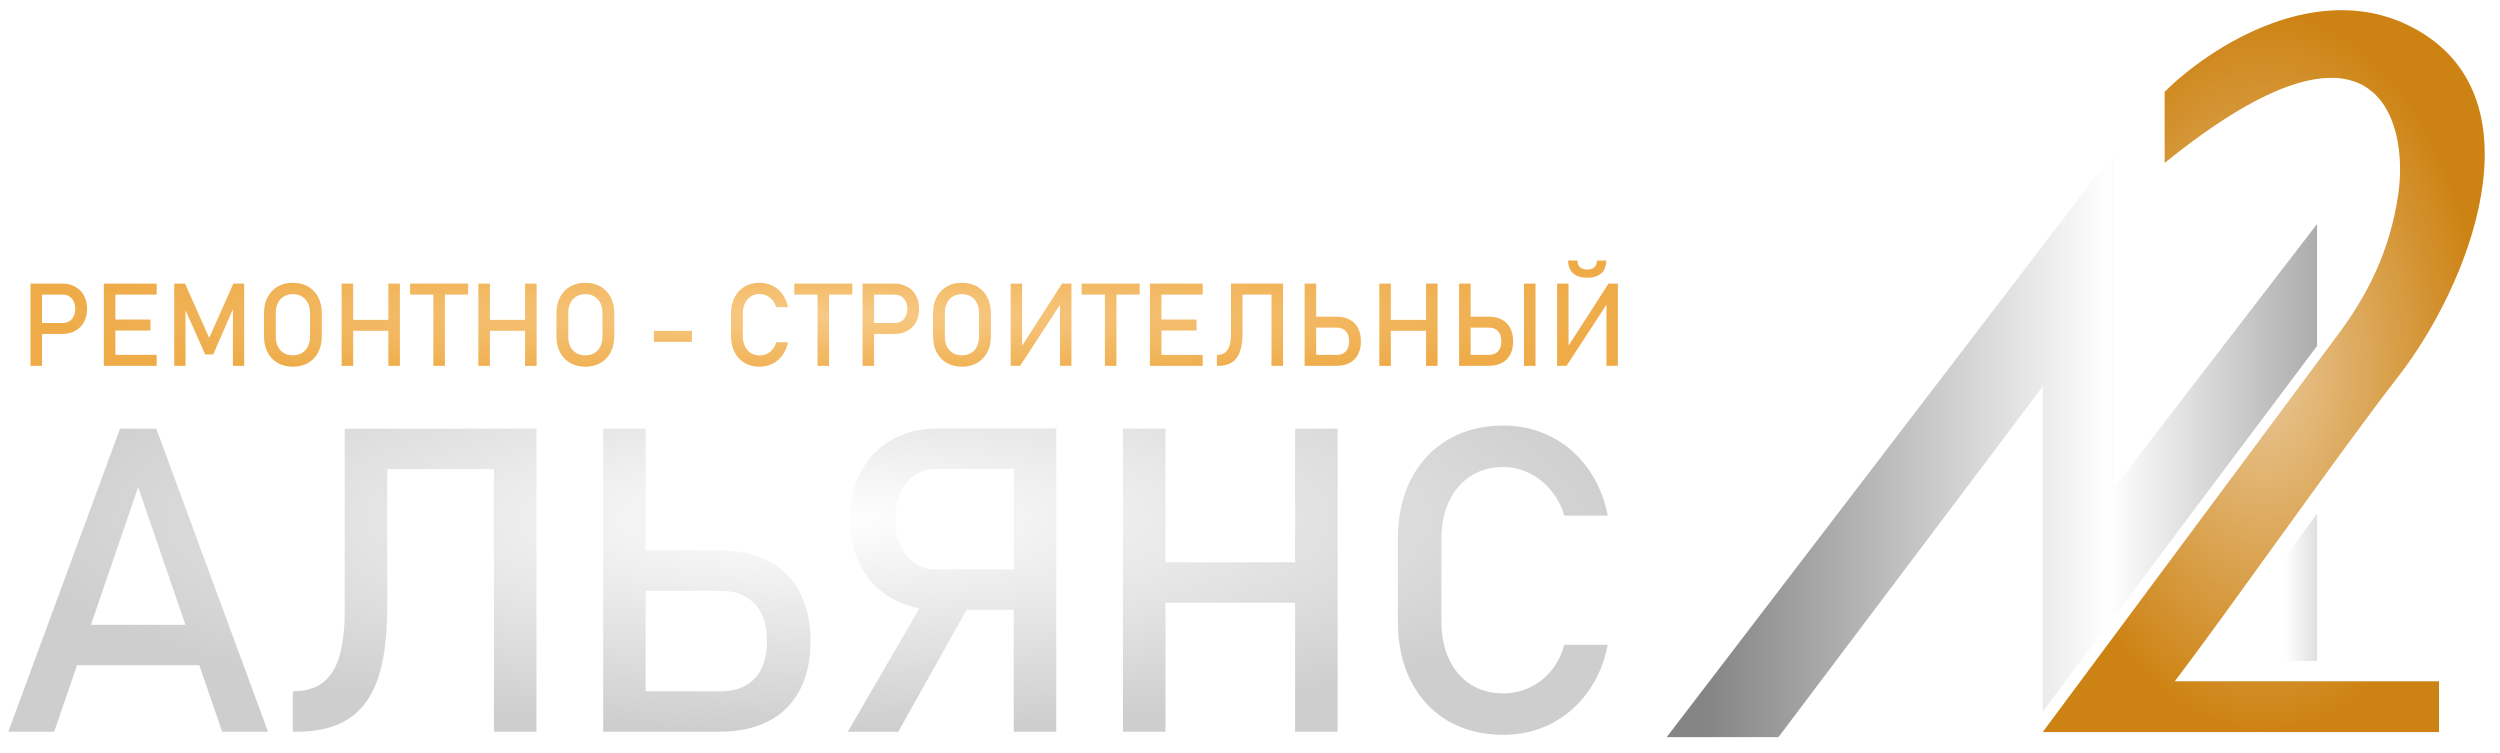
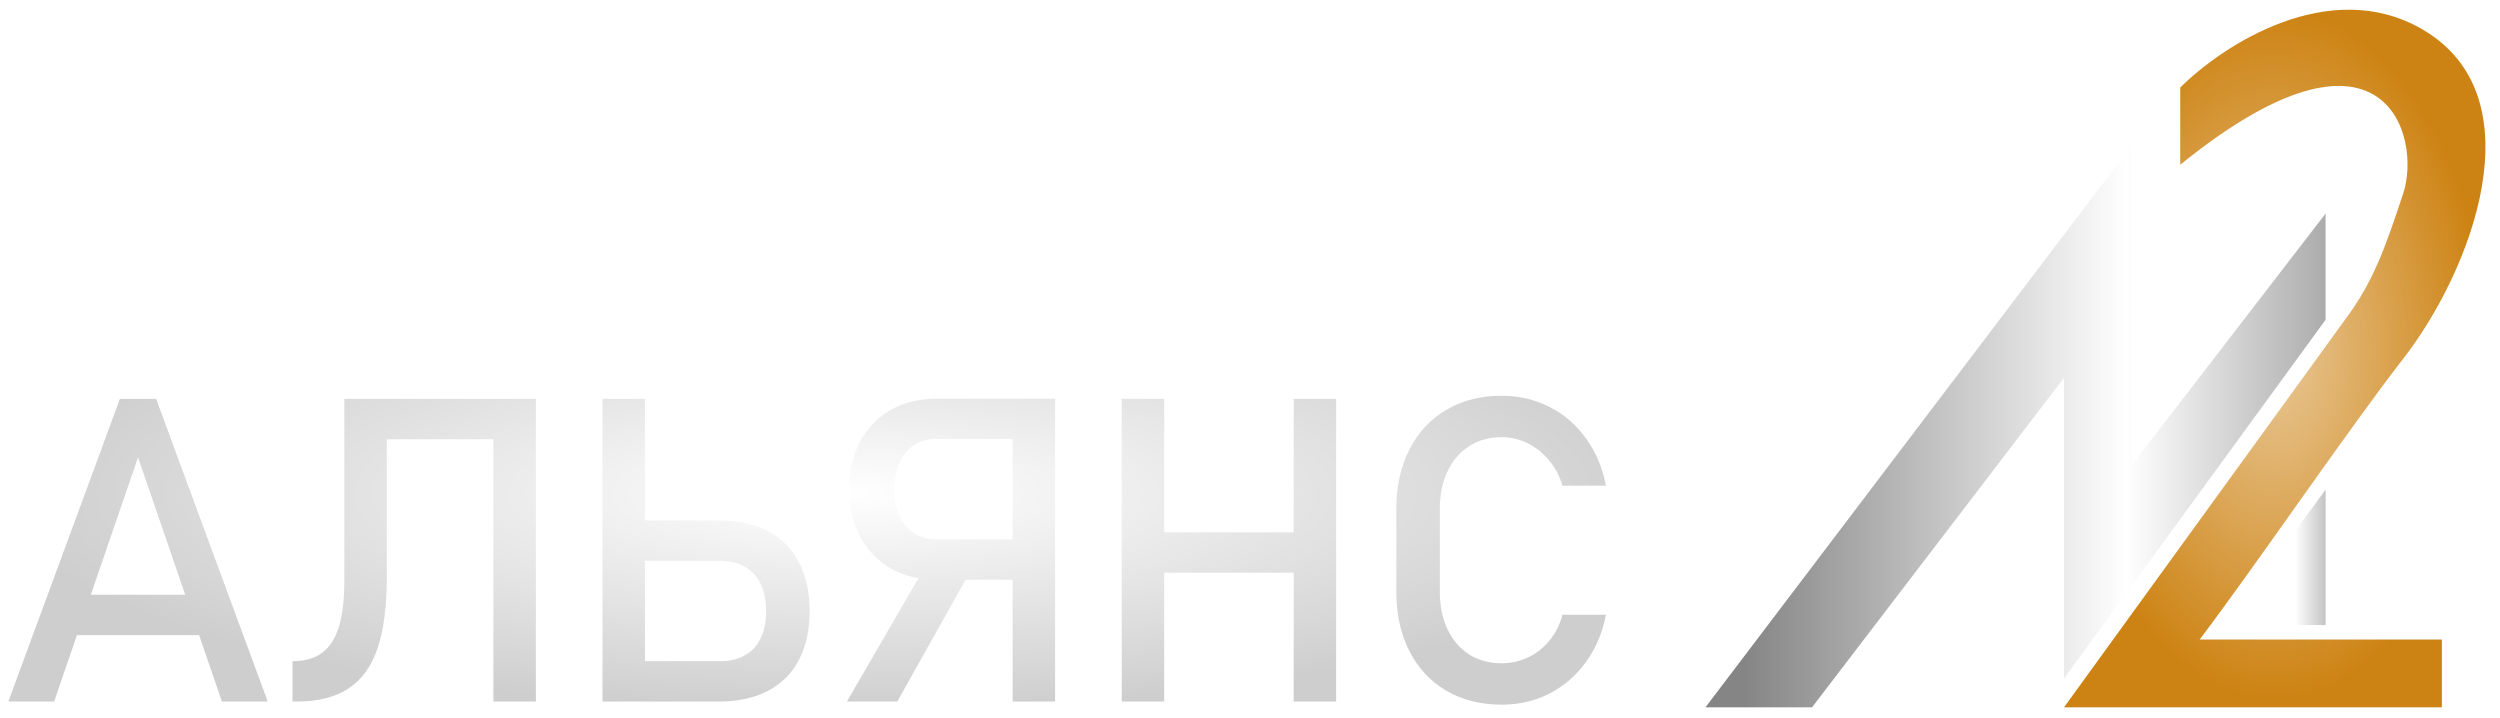
- <svg xmlns="http://www.w3.org/2000/svg" width="123" height="37" viewBox="0 0 123 37" fill="none">
-   <path d="M114 32.518V25.268L110.5 30.018V32.518H114Z" fill="url(#paint0_linear)" />
-   <path d="M82 36.268H87.5L100.5 19.018V35.018L114 17.018V11.018L104 24.018V7.518L82 36.268Z" fill="url(#paint1_linear)" />
-   <path d="M100.5 36.018H120V33.518H107C109.667 30.018 115.2 22.118 118 18.518C121.5 14.018 125 5.018 119 1.518C114.2 -1.282 108.667 2.352 106.5 4.518V8.018C117 -0.482 118.5 6.018 118 9.518C117.6 12.318 116.5 14.5 115 16.5L100.5 36.018Z" fill="url(#paint2_radial)" />
-   <path d="M5.906 21.091H7.69L13.187 36H10.931L6.798 23.972L2.666 36H0.41L5.906 21.091ZM2.943 30.74H10.787V32.729H2.943V30.74ZM14.407 34.011C15.009 34.011 15.494 33.874 15.863 33.601C16.239 33.32 16.516 32.89 16.694 32.309C16.872 31.721 16.96 30.959 16.96 30.022V21.091H19.052V29.899C19.052 31.334 18.898 32.5 18.591 33.395C18.283 34.284 17.805 34.94 17.155 35.364C16.506 35.788 15.658 36 14.612 36H14.407V34.011ZM24.302 21.091H26.394V36H24.302V21.091ZM18.263 21.091H25.41V23.08H18.263V21.091ZM30.752 34.011H35.469C35.948 34.011 36.354 33.915 36.689 33.724C37.031 33.532 37.291 33.252 37.469 32.883C37.646 32.514 37.735 32.069 37.735 31.55C37.735 31.023 37.646 30.576 37.469 30.206C37.291 29.837 37.031 29.557 36.689 29.366C36.354 29.168 35.948 29.068 35.469 29.068H30.752V27.079H35.397C36.341 27.079 37.147 27.253 37.817 27.602C38.487 27.951 38.996 28.46 39.345 29.13C39.7 29.8 39.878 30.606 39.878 31.55C39.878 32.486 39.7 33.29 39.345 33.959C38.996 34.623 38.487 35.128 37.817 35.477C37.147 35.826 36.341 36 35.397 36H30.752V34.011ZM29.676 21.091H31.767V36H29.676V21.091ZM46.154 30.002C45.3 30.002 44.544 29.817 43.888 29.448C43.239 29.079 42.733 28.559 42.37 27.889C42.008 27.212 41.827 26.43 41.827 25.541C41.827 24.652 42.005 23.873 42.36 23.203C42.722 22.526 43.228 22.003 43.878 21.634C44.534 21.265 45.293 21.081 46.154 21.081H51.055V23.07H46.072C45.669 23.07 45.313 23.172 45.006 23.377C44.705 23.582 44.469 23.873 44.298 24.249C44.134 24.618 44.052 25.049 44.052 25.541C44.052 26.033 44.134 26.467 44.298 26.843C44.469 27.212 44.708 27.5 45.016 27.705C45.324 27.91 45.675 28.012 46.072 28.012H51.055V30.002H46.154ZM45.734 29.068L47.815 29.54L44.196 36H41.714L45.734 29.068ZM49.876 21.081H51.968V36H49.876V21.081ZM63.719 21.091H65.811V36H63.719V21.091ZM55.25 21.091H57.342V36H55.25V21.091ZM56.552 27.664H64.827V29.653H56.552V27.664ZM73.963 36.154C72.931 36.154 72.022 35.925 71.236 35.467C70.457 35.009 69.852 34.359 69.421 33.519C68.99 32.678 68.775 31.704 68.775 30.596V26.505C68.775 25.398 68.99 24.423 69.421 23.582C69.852 22.742 70.457 22.092 71.236 21.634C72.022 21.169 72.931 20.937 73.963 20.937C74.818 20.937 75.604 21.122 76.322 21.491C77.04 21.853 77.638 22.369 78.116 23.039C78.602 23.709 78.93 24.485 79.101 25.367H76.958C76.828 24.902 76.609 24.488 76.301 24.126C76.001 23.757 75.645 23.473 75.235 23.275C74.825 23.077 74.401 22.977 73.963 22.977C73.355 22.977 72.822 23.125 72.364 23.419C71.906 23.712 71.55 24.126 71.297 24.659C71.044 25.186 70.918 25.801 70.918 26.505V30.596C70.918 31.294 71.044 31.909 71.297 32.442C71.55 32.975 71.906 33.389 72.364 33.683C72.822 33.97 73.355 34.113 73.963 34.113C74.408 34.113 74.832 34.021 75.235 33.836C75.645 33.652 76.001 33.378 76.301 33.016C76.609 32.654 76.828 32.223 76.958 31.724H79.101C78.93 32.606 78.602 33.382 78.116 34.052C77.631 34.722 77.029 35.241 76.312 35.61C75.594 35.973 74.811 36.154 73.963 36.154Z" fill="url(#paint3_radial)" />
-   <path d="M1.793 15.89H3.087C3.21 15.89 3.317 15.862 3.41 15.804C3.503 15.746 3.574 15.665 3.625 15.559C3.677 15.453 3.702 15.332 3.702 15.194C3.702 15.055 3.677 14.933 3.625 14.827C3.574 14.721 3.503 14.64 3.41 14.582C3.317 14.523 3.21 14.493 3.087 14.493H1.793V13.953H3.068C3.309 13.953 3.522 14.005 3.705 14.109C3.889 14.211 4.031 14.356 4.131 14.543C4.233 14.731 4.284 14.948 4.284 15.194C4.284 15.441 4.233 15.658 4.131 15.846C4.031 16.031 3.889 16.175 3.705 16.277C3.522 16.379 3.309 16.43 3.068 16.43H1.793V15.89ZM1.501 13.953H2.069V18H1.501V13.953ZM5.109 13.953H5.677V18H5.109V13.953ZM5.385 17.46H7.709V18H5.385V17.46ZM5.385 15.721H7.403V16.261H5.385V15.721ZM5.385 13.953H7.709V14.493H5.385V13.953ZM11.481 13.953H12.013V18H11.459V14.969L11.487 15.147L10.491 17.438H10.095L9.099 15.203L9.127 14.969V18H8.573V13.953H9.105L10.293 16.625L11.481 13.953ZM14.411 18.042C14.129 18.042 13.88 17.98 13.665 17.858C13.45 17.734 13.283 17.559 13.164 17.335C13.047 17.108 12.989 16.847 12.989 16.55V15.403C12.989 15.106 13.047 14.846 13.164 14.621C13.283 14.395 13.45 14.22 13.665 14.098C13.88 13.974 14.129 13.912 14.411 13.912C14.693 13.912 14.941 13.974 15.157 14.098C15.372 14.22 15.538 14.395 15.655 14.621C15.774 14.846 15.833 15.106 15.833 15.403V16.55C15.833 16.847 15.774 17.108 15.655 17.335C15.538 17.559 15.372 17.734 15.157 17.858C14.941 17.98 14.693 18.042 14.411 18.042ZM14.411 17.482C14.578 17.482 14.724 17.445 14.85 17.371C14.979 17.295 15.077 17.188 15.146 17.051C15.216 16.912 15.251 16.751 15.251 16.569V15.384C15.251 15.202 15.216 15.042 15.146 14.905C15.077 14.766 14.979 14.659 14.85 14.585C14.724 14.509 14.578 14.471 14.411 14.471C14.244 14.471 14.096 14.509 13.968 14.585C13.842 14.659 13.744 14.766 13.673 14.905C13.604 15.042 13.57 15.202 13.57 15.384V16.569C13.57 16.751 13.604 16.912 13.673 17.051C13.744 17.188 13.842 17.295 13.968 17.371C14.096 17.445 14.244 17.482 14.411 17.482ZM19.107 13.953H19.675V18H19.107V13.953ZM16.808 13.953H17.376V18H16.808V13.953ZM17.162 15.737H19.408V16.277H17.162V15.737ZM21.321 14.284H21.889V18H21.321V14.284ZM20.177 13.953H23.033V14.493H20.177V13.953ZM25.834 13.953H26.402V18H25.834V13.953ZM23.535 13.953H24.103V18H23.535V13.953ZM23.889 15.737H26.135V16.277H23.889V15.737ZM28.8 18.042C28.518 18.042 28.269 17.98 28.054 17.858C27.838 17.734 27.672 17.559 27.553 17.335C27.436 17.108 27.377 16.847 27.377 16.55V15.403C27.377 15.106 27.436 14.846 27.553 14.621C27.672 14.395 27.838 14.22 28.054 14.098C28.269 13.974 28.518 13.912 28.8 13.912C29.082 13.912 29.33 13.974 29.546 14.098C29.761 14.22 29.927 14.395 30.044 14.621C30.163 14.846 30.222 15.106 30.222 15.403V16.55C30.222 16.847 30.163 17.108 30.044 17.335C29.927 17.559 29.761 17.734 29.546 17.858C29.33 17.98 29.082 18.042 28.8 18.042ZM28.8 17.482C28.967 17.482 29.113 17.445 29.239 17.371C29.367 17.295 29.466 17.188 29.534 17.051C29.605 16.912 29.64 16.751 29.64 16.569V15.384C29.64 15.202 29.605 15.042 29.534 14.905C29.466 14.766 29.367 14.659 29.239 14.585C29.113 14.509 28.967 14.471 28.8 14.471C28.633 14.471 28.485 14.509 28.357 14.585C28.231 14.659 28.133 14.766 28.062 14.905C27.993 15.042 27.959 15.202 27.959 15.384V16.569C27.959 16.751 27.993 16.912 28.062 17.051C28.133 17.188 28.231 17.295 28.357 17.371C28.485 17.445 28.633 17.482 28.8 17.482ZM34.043 16.28V16.82H32.173V16.28H34.043ZM37.374 18.042C37.094 18.042 36.847 17.98 36.634 17.855C36.423 17.731 36.258 17.555 36.142 17.326C36.025 17.098 35.966 16.834 35.966 16.533V15.423C35.966 15.122 36.025 14.858 36.142 14.63C36.258 14.401 36.423 14.225 36.634 14.101C36.847 13.975 37.094 13.912 37.374 13.912C37.606 13.912 37.82 13.962 38.015 14.062C38.209 14.16 38.372 14.3 38.502 14.482C38.633 14.664 38.722 14.874 38.769 15.114H38.187C38.152 14.988 38.093 14.875 38.009 14.777C37.927 14.677 37.831 14.6 37.72 14.546C37.608 14.492 37.493 14.465 37.374 14.465C37.209 14.465 37.065 14.505 36.94 14.585C36.816 14.665 36.719 14.777 36.651 14.922C36.582 15.065 36.548 15.232 36.548 15.423V16.533C36.548 16.723 36.582 16.89 36.651 17.034C36.719 17.179 36.816 17.291 36.94 17.371C37.065 17.449 37.209 17.488 37.374 17.488C37.495 17.488 37.61 17.463 37.72 17.413C37.831 17.363 37.927 17.288 38.009 17.19C38.093 17.092 38.152 16.975 38.187 16.839H38.769C38.722 17.079 38.633 17.289 38.502 17.471C38.37 17.653 38.207 17.794 38.012 17.894C37.817 17.993 37.605 18.042 37.374 18.042ZM40.223 14.284H40.791V18H40.223V14.284ZM39.079 13.953H41.935V14.493H39.079V13.953ZM42.729 15.89H44.023C44.146 15.89 44.254 15.862 44.346 15.804C44.439 15.746 44.511 15.665 44.561 15.559C44.612 15.453 44.639 15.332 44.639 15.194C44.639 15.055 44.612 14.933 44.561 14.827C44.511 14.721 44.439 14.64 44.346 14.582C44.254 14.523 44.146 14.493 44.023 14.493H42.729V13.953H44.004C44.245 13.953 44.458 14.005 44.641 14.109C44.825 14.211 44.967 14.356 45.067 14.543C45.169 14.731 45.22 14.948 45.22 15.194C45.22 15.441 45.169 15.658 45.067 15.846C44.967 16.031 44.825 16.175 44.641 16.277C44.458 16.379 44.245 16.43 44.004 16.43H42.729V15.89ZM42.437 13.953H43.005V18H42.437V13.953ZM47.328 18.042C47.046 18.042 46.798 17.98 46.583 17.858C46.367 17.734 46.2 17.559 46.081 17.335C45.965 17.108 45.906 16.847 45.906 16.55V15.403C45.906 15.106 45.965 14.846 46.081 14.621C46.2 14.395 46.367 14.22 46.583 14.098C46.798 13.974 47.046 13.912 47.328 13.912C47.61 13.912 47.859 13.974 48.074 14.098C48.289 14.22 48.456 14.395 48.572 14.621C48.691 14.846 48.751 15.106 48.751 15.403V16.55C48.751 16.847 48.691 17.108 48.572 17.335C48.456 17.559 48.289 17.734 48.074 17.858C47.859 17.98 47.61 18.042 47.328 18.042ZM47.328 17.482C47.495 17.482 47.642 17.445 47.768 17.371C47.896 17.295 47.995 17.188 48.063 17.051C48.134 16.912 48.169 16.751 48.169 16.569V15.384C48.169 15.202 48.134 15.042 48.063 14.905C47.995 14.766 47.896 14.659 47.768 14.585C47.642 14.509 47.495 14.471 47.328 14.471C47.161 14.471 47.014 14.509 46.886 14.585C46.76 14.659 46.661 14.766 46.591 14.905C46.522 15.042 46.488 15.202 46.488 15.384V16.569C46.488 16.751 46.522 16.912 46.591 17.051C46.661 17.188 46.76 17.295 46.886 17.371C47.014 17.445 47.161 17.482 47.328 17.482ZM52.153 17.997V14.816L52.22 14.888L50.191 17.997H49.726V13.953H50.288V17.182L50.221 17.109L52.256 13.953H52.715V17.997H52.153ZM54.361 14.284H54.929V18H54.361V14.284ZM53.218 13.953H56.073V14.493H53.218V13.953ZM56.575 13.953H57.143V18H56.575V13.953ZM56.851 17.46H59.175V18H56.851V17.46ZM56.851 15.721H58.869V16.261H56.851V15.721ZM56.851 13.953H59.175V14.493H56.851V13.953ZM59.872 17.46C60.035 17.46 60.167 17.423 60.267 17.349C60.369 17.273 60.444 17.156 60.493 16.998C60.541 16.838 60.565 16.632 60.565 16.377V13.953H61.133V16.344C61.133 16.734 61.091 17.05 61.008 17.293C60.924 17.534 60.794 17.712 60.618 17.827C60.442 17.942 60.212 18 59.928 18H59.872V17.46ZM62.558 13.953H63.126V18H62.558V13.953ZM60.919 13.953H62.858V14.493H60.919V13.953ZM64.48 17.46H65.76C65.89 17.46 66 17.434 66.091 17.382C66.184 17.33 66.254 17.254 66.303 17.154C66.351 17.054 66.375 16.933 66.375 16.792C66.375 16.649 66.351 16.528 66.303 16.427C66.254 16.327 66.184 16.251 66.091 16.199C66 16.145 65.89 16.119 65.76 16.119H64.48V15.579H65.74C65.996 15.579 66.215 15.626 66.397 15.721C66.579 15.815 66.717 15.953 66.812 16.135C66.908 16.317 66.957 16.536 66.957 16.792C66.957 17.046 66.908 17.264 66.812 17.446C66.717 17.626 66.579 17.763 66.397 17.858C66.215 17.953 65.996 18 65.74 18H64.48V17.46ZM64.187 13.953H64.755V18H64.187V13.953ZM70.162 13.953H70.729V18H70.162V13.953ZM67.863 13.953H68.43V18H67.863V13.953ZM68.216 15.737H70.462V16.277H68.216V15.737ZM72.08 17.46H73.249C73.379 17.46 73.49 17.434 73.581 17.382C73.673 17.33 73.744 17.254 73.792 17.154C73.84 17.054 73.865 16.933 73.865 16.792C73.865 16.649 73.84 16.528 73.792 16.427C73.744 16.327 73.673 16.251 73.581 16.199C73.49 16.145 73.379 16.119 73.249 16.119H72.08V15.579H73.23C73.486 15.579 73.705 15.626 73.887 15.721C74.069 15.815 74.207 15.953 74.301 16.135C74.398 16.317 74.446 16.536 74.446 16.792C74.446 17.046 74.398 17.264 74.301 17.446C74.207 17.626 74.069 17.763 73.887 17.858C73.705 17.953 73.486 18 73.23 18H72.08V17.46ZM71.788 13.953H72.356V18H71.788V13.953ZM75.548 18H74.981V13.953H75.548V18ZM79.037 17.997V14.816L79.104 14.888L77.075 17.997H76.61V13.953H77.172V17.182L77.106 17.109L79.14 13.953H79.599V17.997H79.037ZM79.029 12.815C79.029 13.086 78.948 13.296 78.787 13.444C78.625 13.591 78.397 13.664 78.102 13.664H78.08C77.785 13.664 77.556 13.591 77.395 13.444C77.234 13.296 77.153 13.086 77.153 12.815L77.612 12.82C77.612 12.96 77.653 13.068 77.734 13.146C77.816 13.222 77.931 13.26 78.08 13.26H78.102C78.25 13.26 78.365 13.222 78.447 13.146C78.529 13.068 78.569 12.96 78.569 12.82L79.029 12.815Z" fill="url(#paint4_radial)" />
+ <svg xmlns="http://www.w3.org/2000/svg" width="129" height="37" viewBox="0 0 129 37" fill="none">
+   <path d="M120 32.25V25.268L116.5 30.018V32.25H120Z" fill="url(#paint0_linear)" />
+   <path d="M88 36.5H93.5L106.5 19.5V35.018L120 16.5V11.018L110 24V7.5L88 36.5Z" fill="url(#paint1_linear)" />
+   <path d="M106.5 36.5H126V33H113.5C116.167 29.5 121.2 22.118 124 18.518C127.5 14.018 131 5.018 125 1.518C120.2 -1.282 114.667 2.352 112.5 4.518V8.5C123 0 125 7 124 10C123.106 12.683 122.5 14.5 121 16.5L106.5 36.5Z" fill="url(#paint2_radial)" />
+   <path d="M6.188 20.581H8.057L13.815 36.2H11.451L7.122 23.6L2.793 36.2H0.43L6.188 20.581ZM3.083 30.689H11.301V32.773H3.083V30.689ZM15.093 34.116C15.723 34.116 16.232 33.973 16.619 33.687C17.012 33.393 17.302 32.942 17.489 32.333C17.675 31.717 17.768 30.919 17.768 29.938V20.581H19.959V29.809C19.959 31.312 19.798 32.533 19.476 33.472C19.154 34.403 18.652 35.09 17.972 35.534C17.292 35.978 16.404 36.2 15.308 36.2H15.093V34.116ZM25.459 20.581H27.651V36.2H25.459V20.581ZM19.132 20.581H26.62V22.665H19.132V20.581ZM32.217 34.116H37.158C37.659 34.116 38.086 34.016 38.436 33.815C38.794 33.615 39.067 33.321 39.253 32.935C39.439 32.548 39.532 32.082 39.532 31.538C39.532 30.987 39.439 30.518 39.253 30.131C39.067 29.744 38.794 29.451 38.436 29.25C38.086 29.042 37.659 28.939 37.158 28.939H32.217V26.855H37.083C38.071 26.855 38.916 27.037 39.618 27.402C40.32 27.768 40.853 28.301 41.219 29.003C41.591 29.705 41.777 30.55 41.777 31.538C41.777 32.519 41.591 33.361 41.219 34.062C40.853 34.757 40.32 35.287 39.618 35.652C38.916 36.018 38.071 36.2 37.083 36.2H32.217V34.116ZM31.089 20.581H33.28V36.2H31.089V20.581ZM48.352 29.916C47.457 29.916 46.665 29.723 45.978 29.336C45.297 28.949 44.768 28.405 44.388 27.703C44.008 26.994 43.819 26.174 43.819 25.243C43.819 24.312 44.005 23.496 44.377 22.794C44.757 22.085 45.287 21.537 45.967 21.15C46.655 20.764 47.45 20.57 48.352 20.57H53.487V22.654H48.266C47.843 22.654 47.471 22.762 47.149 22.977C46.834 23.191 46.587 23.496 46.407 23.89C46.236 24.276 46.15 24.727 46.15 25.243C46.15 25.759 46.236 26.213 46.407 26.607C46.587 26.994 46.837 27.295 47.16 27.51C47.482 27.725 47.851 27.832 48.266 27.832H53.487V29.916H48.352ZM47.911 28.939L50.092 29.433L46.3 36.2H43.7L47.911 28.939ZM52.251 20.57H54.443V36.2H52.251V20.57ZM66.754 20.581H68.945V36.2H66.754V20.581ZM57.881 20.581H60.072V36.2H57.881V20.581ZM59.245 27.467H67.914V29.551H59.245V27.467ZM77.486 36.361C76.404 36.361 75.452 36.121 74.628 35.642C73.812 35.162 73.178 34.481 72.727 33.601C72.276 32.72 72.05 31.699 72.05 30.539V26.253C72.05 25.093 72.276 24.072 72.727 23.191C73.178 22.311 73.812 21.63 74.628 21.15C75.452 20.663 76.404 20.42 77.486 20.42C78.381 20.42 79.204 20.613 79.956 21C80.708 21.38 81.335 21.92 81.836 22.622C82.345 23.324 82.688 24.137 82.867 25.061H80.622C80.486 24.574 80.257 24.14 79.935 23.761C79.62 23.374 79.247 23.077 78.818 22.869C78.388 22.662 77.944 22.558 77.486 22.558C76.848 22.558 76.29 22.712 75.81 23.02C75.33 23.328 74.958 23.761 74.693 24.319C74.428 24.871 74.295 25.515 74.295 26.253V30.539C74.295 31.27 74.428 31.914 74.693 32.473C74.958 33.031 75.33 33.465 75.81 33.773C76.29 34.073 76.848 34.224 77.486 34.224C77.951 34.224 78.395 34.127 78.818 33.934C79.247 33.74 79.62 33.454 79.935 33.074C80.257 32.695 80.486 32.243 80.622 31.721H82.867C82.688 32.645 82.345 33.457 81.836 34.159C81.328 34.861 80.698 35.405 79.945 35.792C79.194 36.172 78.374 36.361 77.486 36.361Z" fill="url(#paint3_radial)" />
  <defs>
-     <linearGradient id="paint0_linear" x1="110.5" y1="30.518" x2="114.5" y2="30.518" gradientUnits="userSpaceOnUse">
+     <linearGradient id="paint0_linear" x1="116.5" y1="30.518" x2="120.5" y2="30.518" gradientUnits="userSpaceOnUse">
      <stop stop-color="white" />
      <stop offset="0.484" stop-color="white" />
-       <stop offset="1" stop-color="#D6D6D6" />
+       <stop offset="1" stop-color="#B1AFAF" />
    </linearGradient>
-     <linearGradient id="paint1_linear" x1="84" y1="25.018" x2="115" y2="25.018" gradientUnits="userSpaceOnUse">
+     <linearGradient id="paint1_linear" x1="90" y1="25.018" x2="121" y2="25.018" gradientUnits="userSpaceOnUse">
      <stop stop-color="#858585" />
      <stop offset="0.637" stop-color="white" />
      <stop offset="1" stop-color="#A5A4A4" />
    </linearGradient>
-     <radialGradient id="paint2_radial" cx="0" cy="0" r="1" gradientUnits="userSpaceOnUse" gradientTransform="translate(111.374 18.2591) rotate(90) scale(17.7591 10.8744)">
+     <radialGradient id="paint2_radial" cx="0" cy="0" r="1" gradientUnits="userSpaceOnUse" gradientTransform="translate(117.374 18.2591) rotate(90) scale(17.7591 10.8744)">
      <stop stop-color="#E9C897" />
      <stop offset="1" stop-color="#CD8313" />
    </radialGradient>
-     <radialGradient id="paint3_radial" cx="0" cy="0" r="1" gradientUnits="userSpaceOnUse" gradientTransform="translate(40.5 25.5) rotate(90) scale(10.5 40.5)">
+     <radialGradient id="paint3_radial" cx="0" cy="0" r="1" gradientUnits="userSpaceOnUse" gradientTransform="translate(43.5 25.4502) rotate(90) scale(11.25 43.5)">
      <stop stop-color="white" />
      <stop offset="1" stop-color="#CECECE" />
    </radialGradient>
-     <radialGradient id="paint4_radial" cx="0" cy="0" r="1" gradientUnits="userSpaceOnUse" gradientTransform="translate(41 15.5) rotate(90) scale(3.5 40)">
-       <stop stop-color="#F8CA86" />
-       <stop offset="1" stop-color="#EEAB47" />
-     </radialGradient>
  </defs>
</svg>
